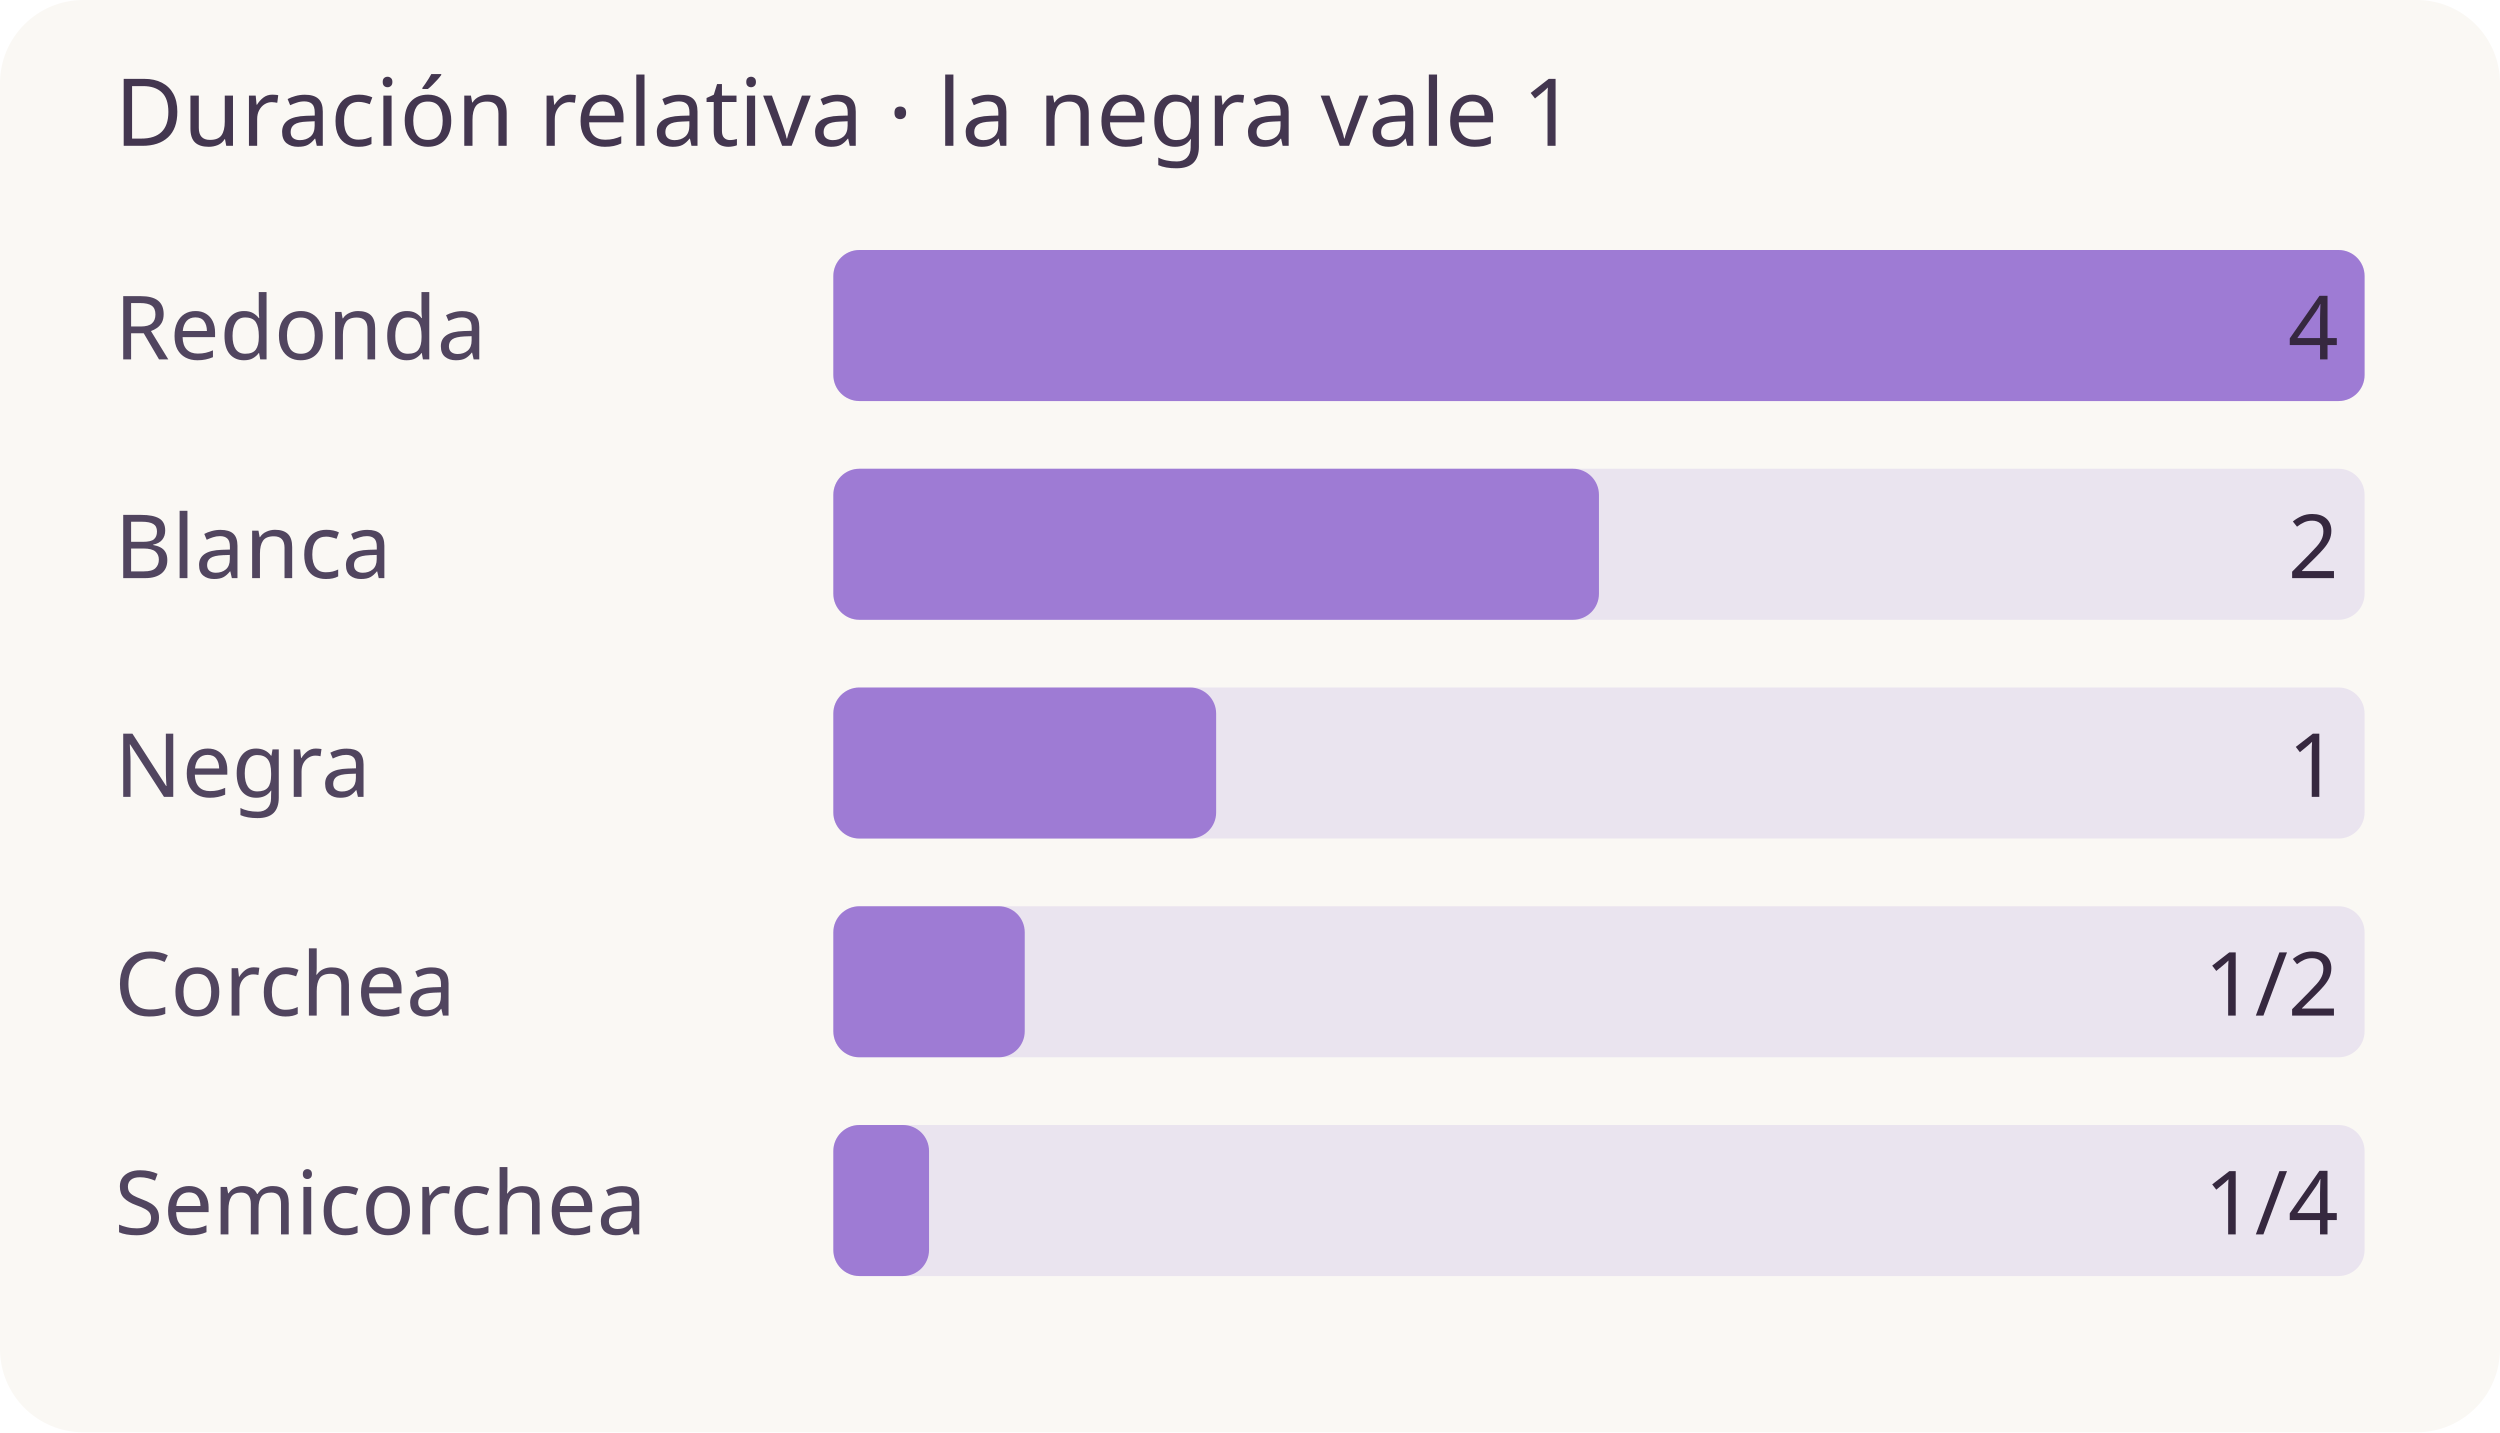
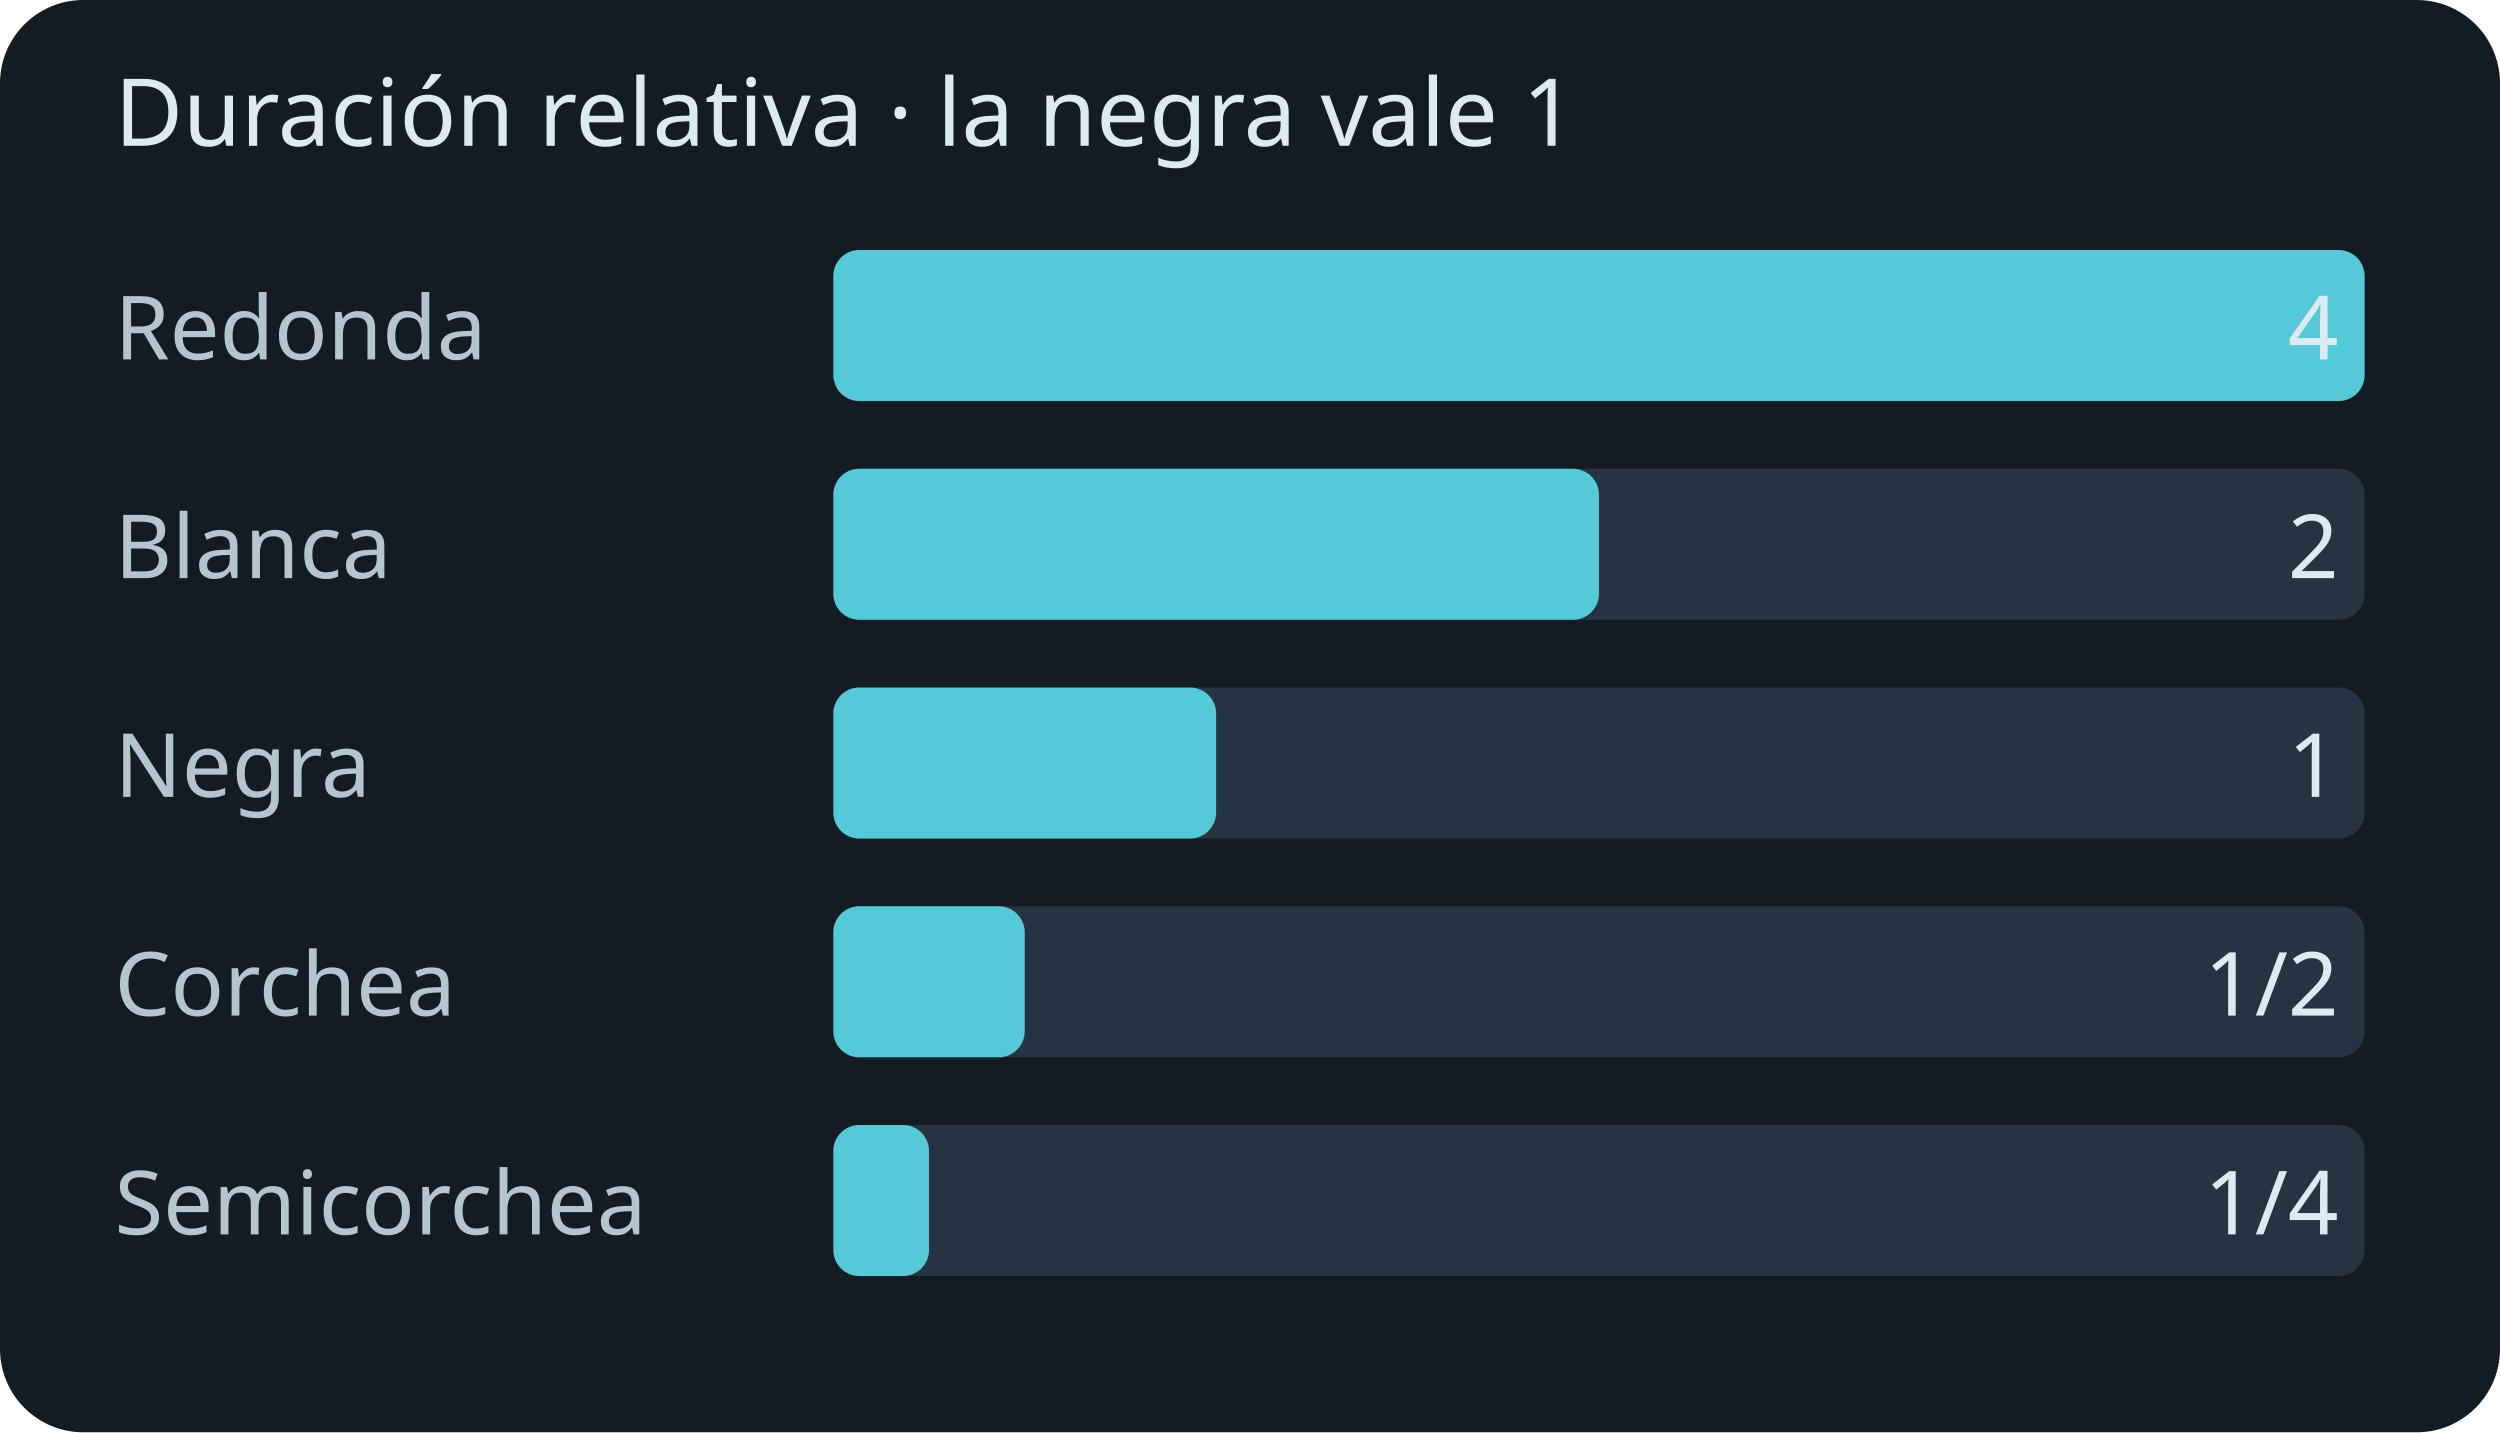
<svg xmlns="http://www.w3.org/2000/svg" viewBox="0 0 480 275" role="img" aria-label="Comparación de duraciones: redonda 4, blanca 2, negra 1, corchea medio y semicorchea un cuarto">
-   <rect width="480" height="275" rx="16" fill="#faf8f4" />
-   <text x="22" y="28" font-size="18" font-family="system-ui" fill="#43364f">Duración relativa · la negra vale 1</text>
-   <text x="22" y="69" font-size="17" font-family="system-ui" fill="#51455f">Redonda</text>
-   <rect x="160" y="48" width="294" height="29" rx="5" fill="#eae4ef" />
-   <rect x="160" y="48" width="294" height="29" rx="5" fill="#9e7bd4" />
-   <text x="449" y="69" text-anchor="end" font-size="17" font-family="system-ui" fill="#36283f">4</text>
-   <text x="22" y="111" font-size="17" font-family="system-ui" fill="#51455f">Blanca</text>
-   <rect x="160" y="90" width="294" height="29" rx="5" fill="#eae4ef" />
-   <rect x="160" y="90" width="147" height="29" rx="5" fill="#9e7bd4" />
-   <text x="449" y="111" text-anchor="end" font-size="17" font-family="system-ui" fill="#36283f">2</text>
-   <text x="22" y="153" font-size="17" font-family="system-ui" fill="#51455f">Negra</text>
-   <rect x="160" y="132" width="294" height="29" rx="5" fill="#eae4ef" />
-   <rect x="160" y="132" width="73.5" height="29" rx="5" fill="#9e7bd4" />
-   <text x="449" y="153" text-anchor="end" font-size="17" font-family="system-ui" fill="#36283f">1</text>
-   <text x="22" y="195" font-size="17" font-family="system-ui" fill="#51455f">Corchea</text>
-   <rect x="160" y="174" width="294" height="29" rx="5" fill="#eae4ef" />
-   <rect x="160" y="174" width="36.75" height="29" rx="5" fill="#9e7bd4" />
-   <text x="449" y="195" text-anchor="end" font-size="17" font-family="system-ui" fill="#36283f">1/2</text>
-   <text x="22" y="237" font-size="17" font-family="system-ui" fill="#51455f">Semicorchea</text>
-   <rect x="160" y="216" width="294" height="29" rx="5" fill="#eae4ef" />
-   <rect x="160" y="216" width="18.375" height="29" rx="5" fill="#9e7bd4" />
-   <text x="449" y="237" text-anchor="end" font-size="17" font-family="system-ui" fill="#36283f">1/4</text>
+   <rect width="480" height="275" rx="16" fill="#131c23" />
+   <text x="22" y="28" font-size="18" font-family="system-ui" fill="#dceaf1">Duración relativa · la negra vale 1</text>
+   <text x="22" y="69" font-size="17" font-family="system-ui" fill="#b5c5d0">Redonda</text>
+   <rect x="160" y="48" width="294" height="29" rx="5" fill="#253440" />
+   <rect x="160" y="48" width="294" height="29" rx="5" fill="#56c9d8" />
+   <text x="449" y="69" text-anchor="end" font-size="17" font-family="system-ui" fill="#dceaf1">4</text>
+   <text x="22" y="111" font-size="17" font-family="system-ui" fill="#b5c5d0">Blanca</text>
+   <rect x="160" y="90" width="294" height="29" rx="5" fill="#253440" />
+   <rect x="160" y="90" width="147" height="29" rx="5" fill="#56c9d8" />
+   <text x="449" y="111" text-anchor="end" font-size="17" font-family="system-ui" fill="#dceaf1">2</text>
+   <text x="22" y="153" font-size="17" font-family="system-ui" fill="#b5c5d0">Negra</text>
+   <rect x="160" y="132" width="294" height="29" rx="5" fill="#253440" />
+   <rect x="160" y="132" width="73.5" height="29" rx="5" fill="#56c9d8" />
+   <text x="449" y="153" text-anchor="end" font-size="17" font-family="system-ui" fill="#dceaf1">1</text>
+   <text x="22" y="195" font-size="17" font-family="system-ui" fill="#b5c5d0">Corchea</text>
+   <rect x="160" y="174" width="294" height="29" rx="5" fill="#253440" />
+   <rect x="160" y="174" width="36.75" height="29" rx="5" fill="#56c9d8" />
+   <text x="449" y="195" text-anchor="end" font-size="17" font-family="system-ui" fill="#dceaf1">1/2</text>
+   <text x="22" y="237" font-size="17" font-family="system-ui" fill="#b5c5d0">Semicorchea</text>
+   <rect x="160" y="216" width="294" height="29" rx="5" fill="#253440" />
+   <rect x="160" y="216" width="18.375" height="29" rx="5" fill="#56c9d8" />
+   <text x="449" y="237" text-anchor="end" font-size="17" font-family="system-ui" fill="#dceaf1">1/4</text>
</svg>
